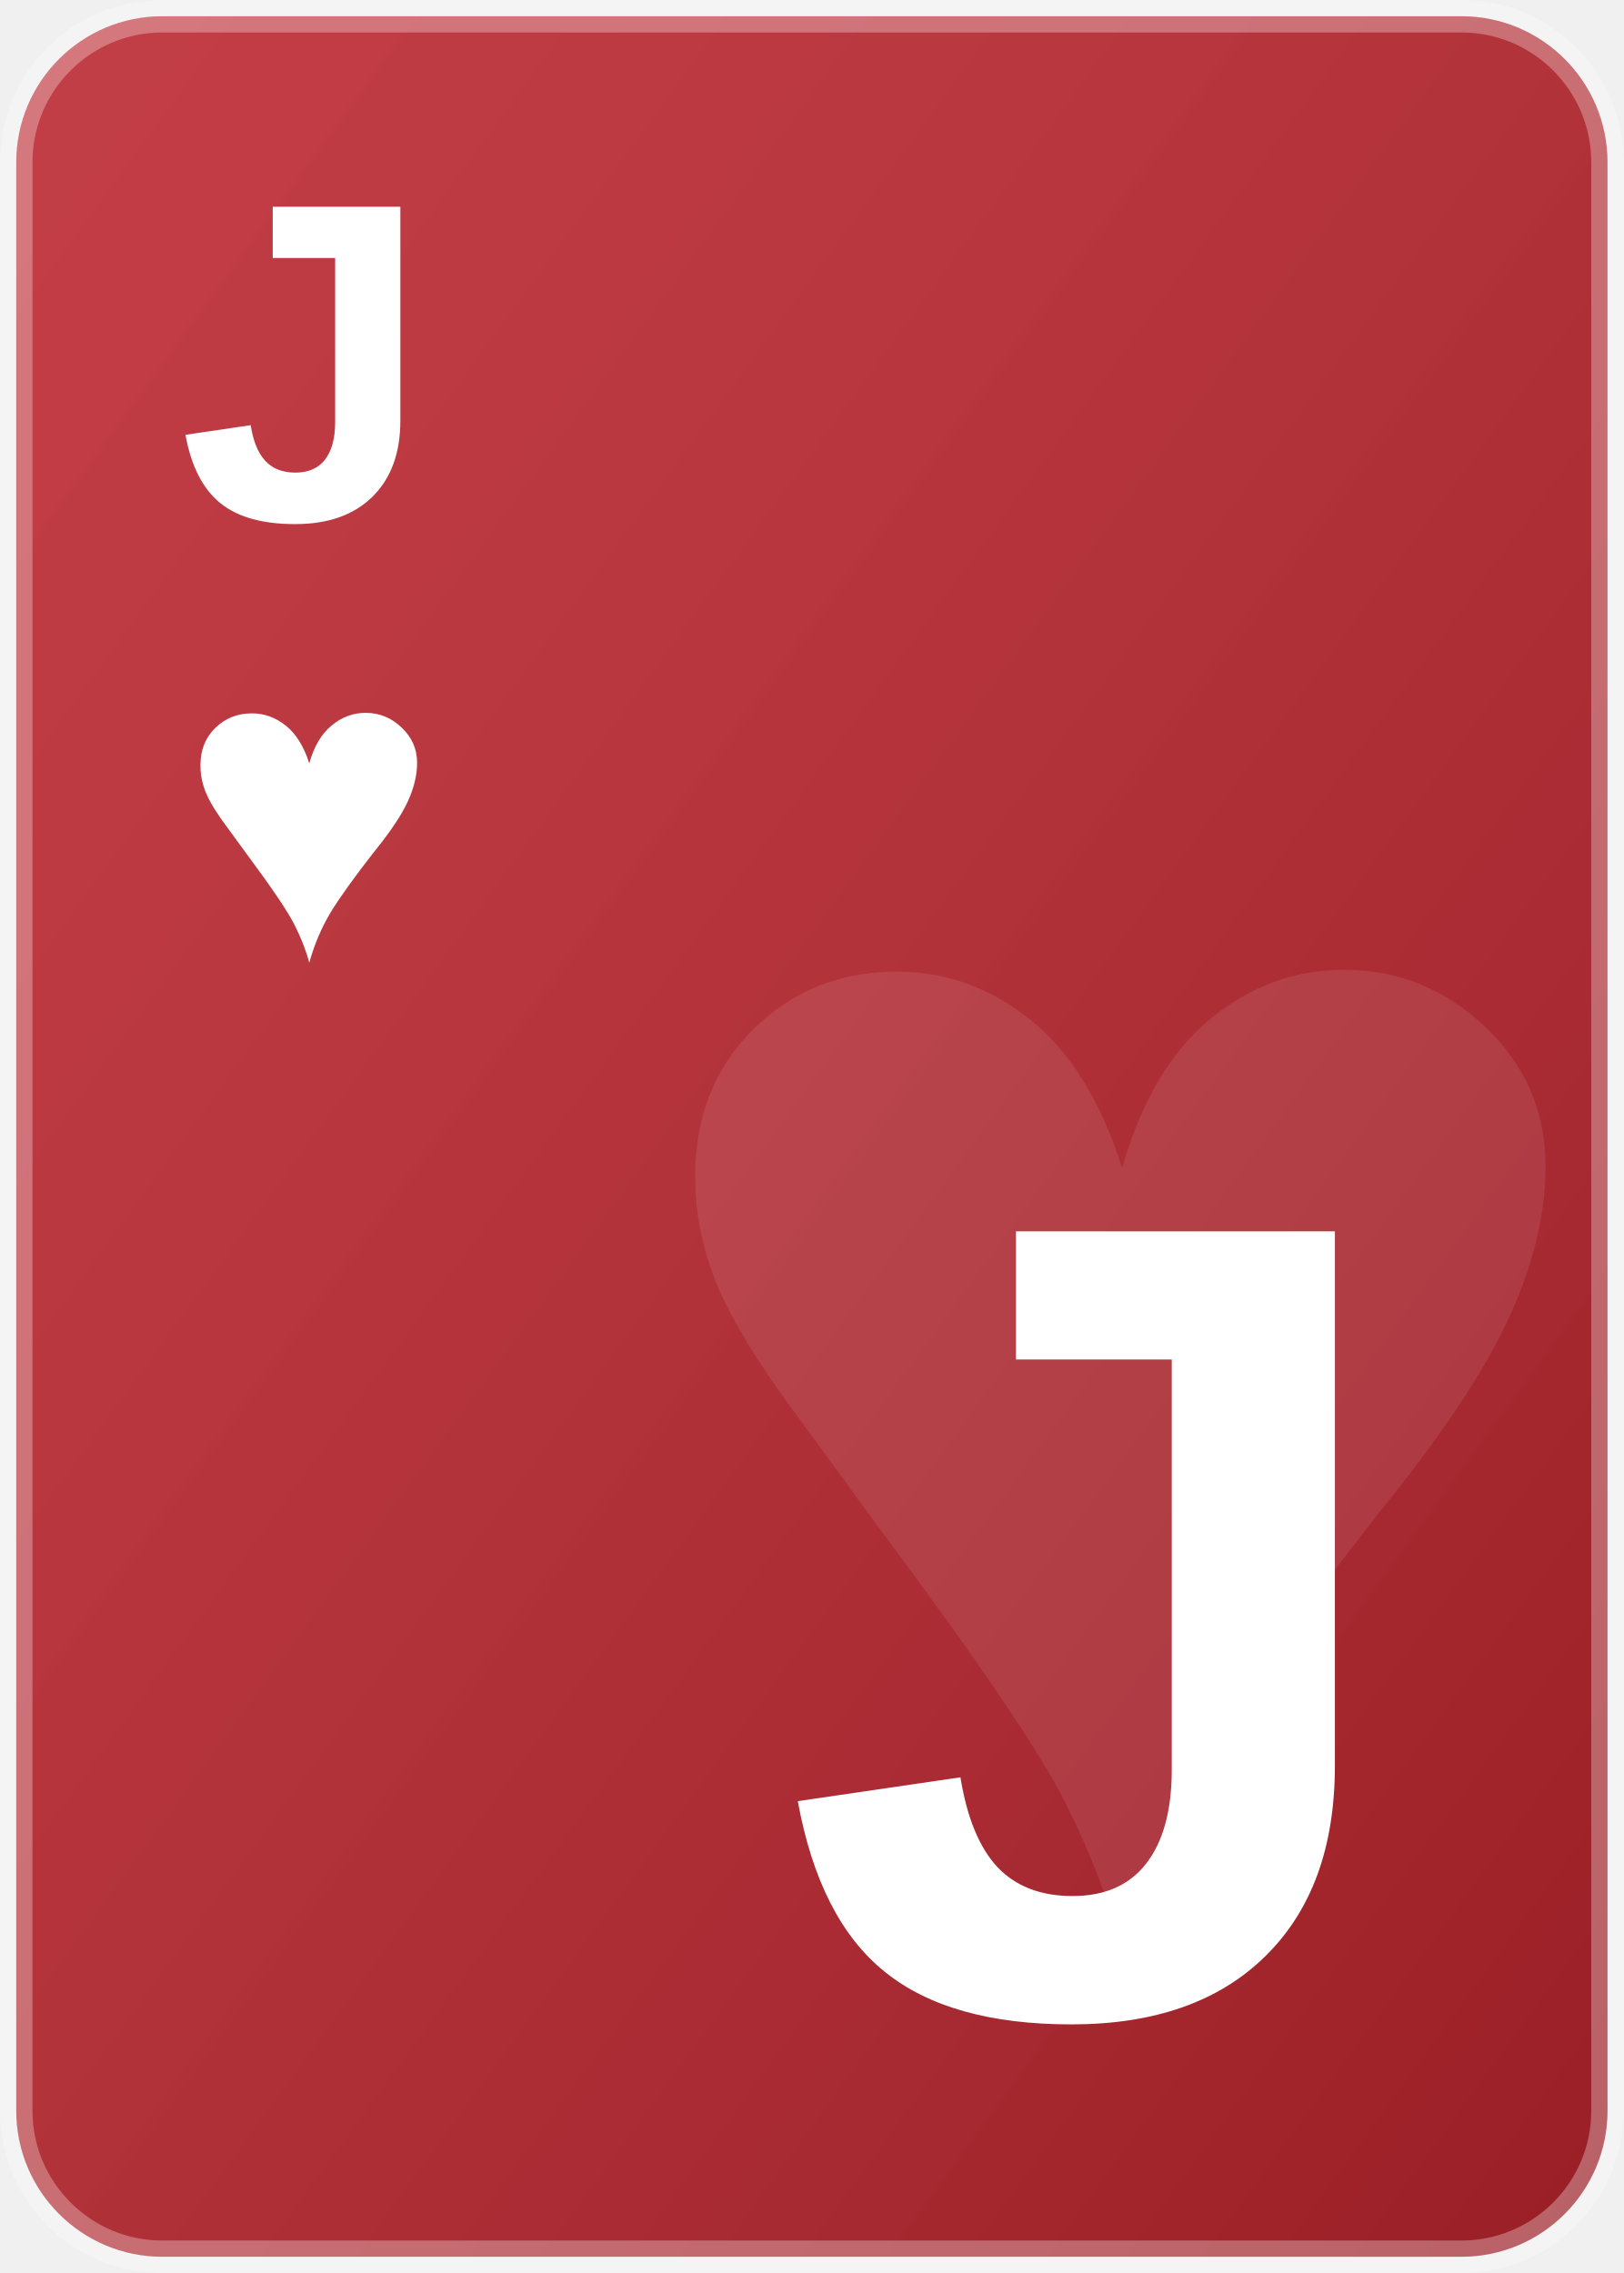
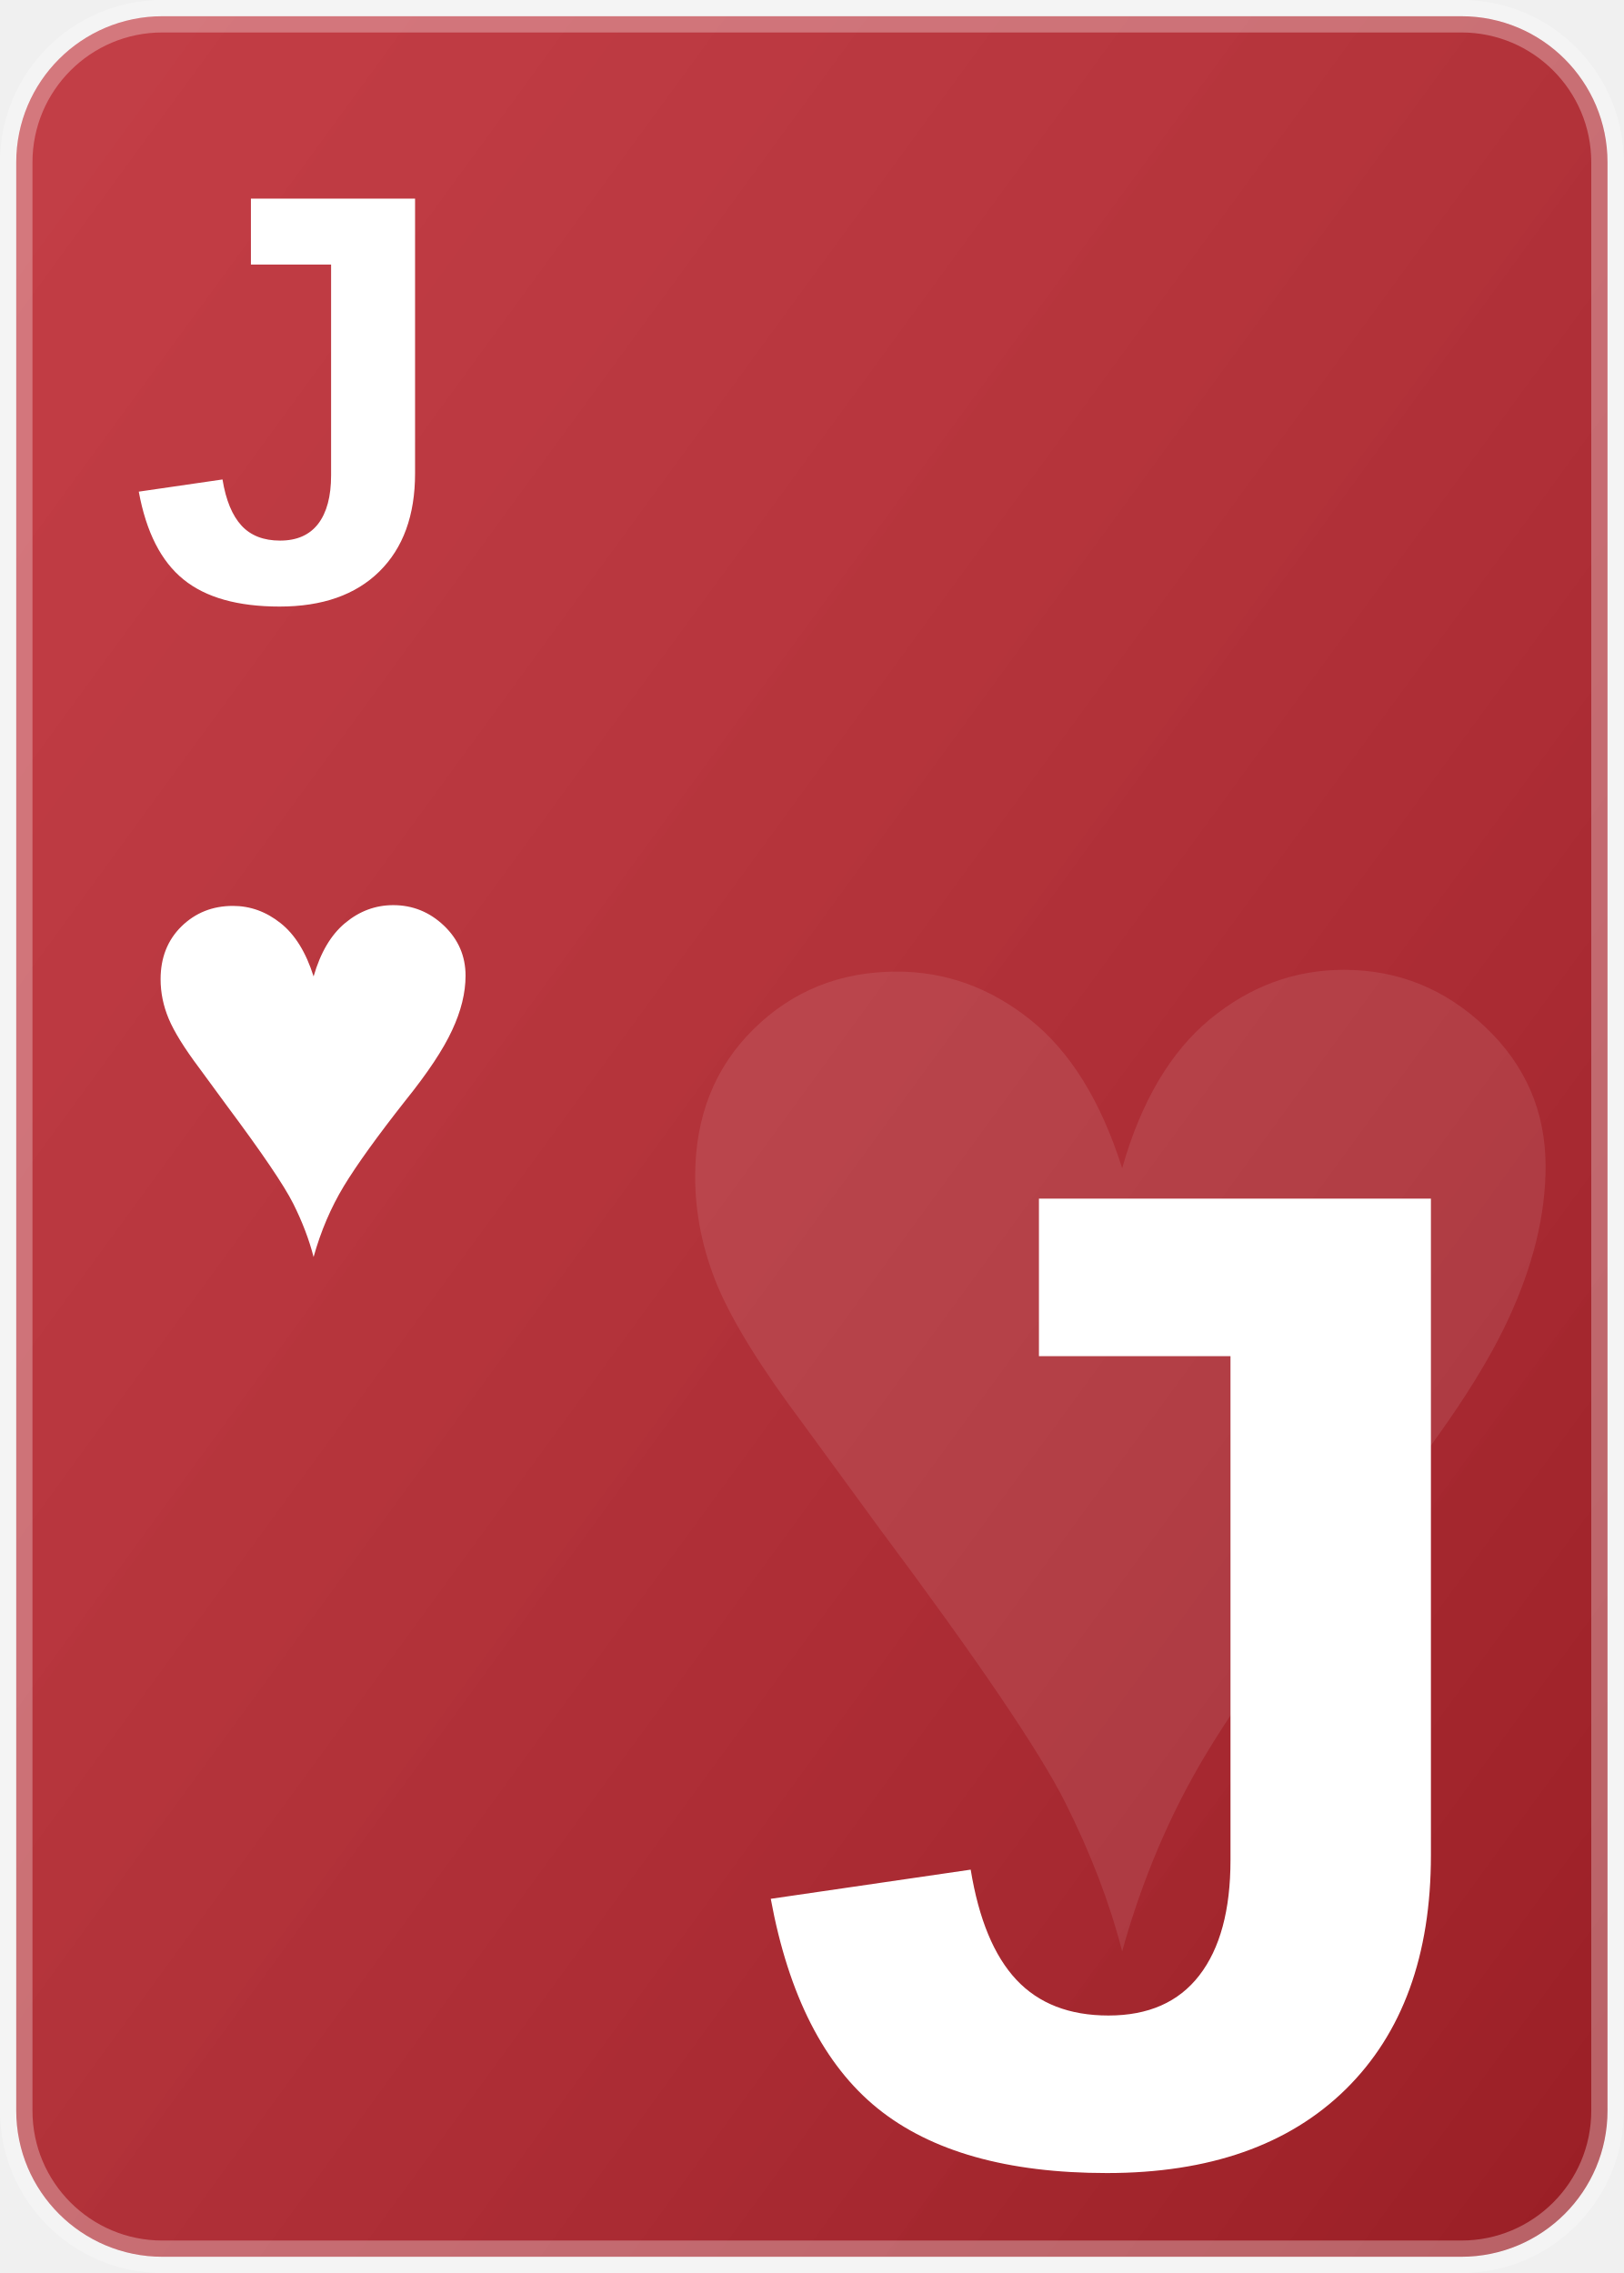
<svg xmlns="http://www.w3.org/2000/svg" viewBox="0 0 100 140" role="img" aria-labelledby="title">
  <defs>
    <linearGradient id="light" x2="1" y2="1">
      <stop stop-color="#fff" stop-opacity=".12" />
      <stop offset="1" stop-color="#000" stop-opacity=".18" />
    </linearGradient>
  </defs>
  <rect x="1" y="1" width="98" height="138" rx="9" fill="#BB242D" />
  <rect x="1" y="1" width="98" height="138" rx="9" fill="url(#light)" stroke="#fff" stroke-opacity=".3" stroke-width="2" />
  <g fill="#fff" font-family="Arial, sans-serif" font-weight="700">
    <text x="69" y="119" text-anchor="middle" font-size="106" opacity=".09">♥</text>
-     <text x="11" y="32" font-size="28">J</text>
-     <text x="11" y="59" font-size="27">♥</text>
-     <text x="87" y="124" text-anchor="end" font-size="70" letter-spacing="-3">J</text>
+     <text x="8" y="37" font-size="36">J</text>
+     <text x="8" y="77" font-size="38">♥</text>
+     <text x="94" y="133" text-anchor="end" font-size="86" letter-spacing="-3">J</text>
  </g>
</svg>
